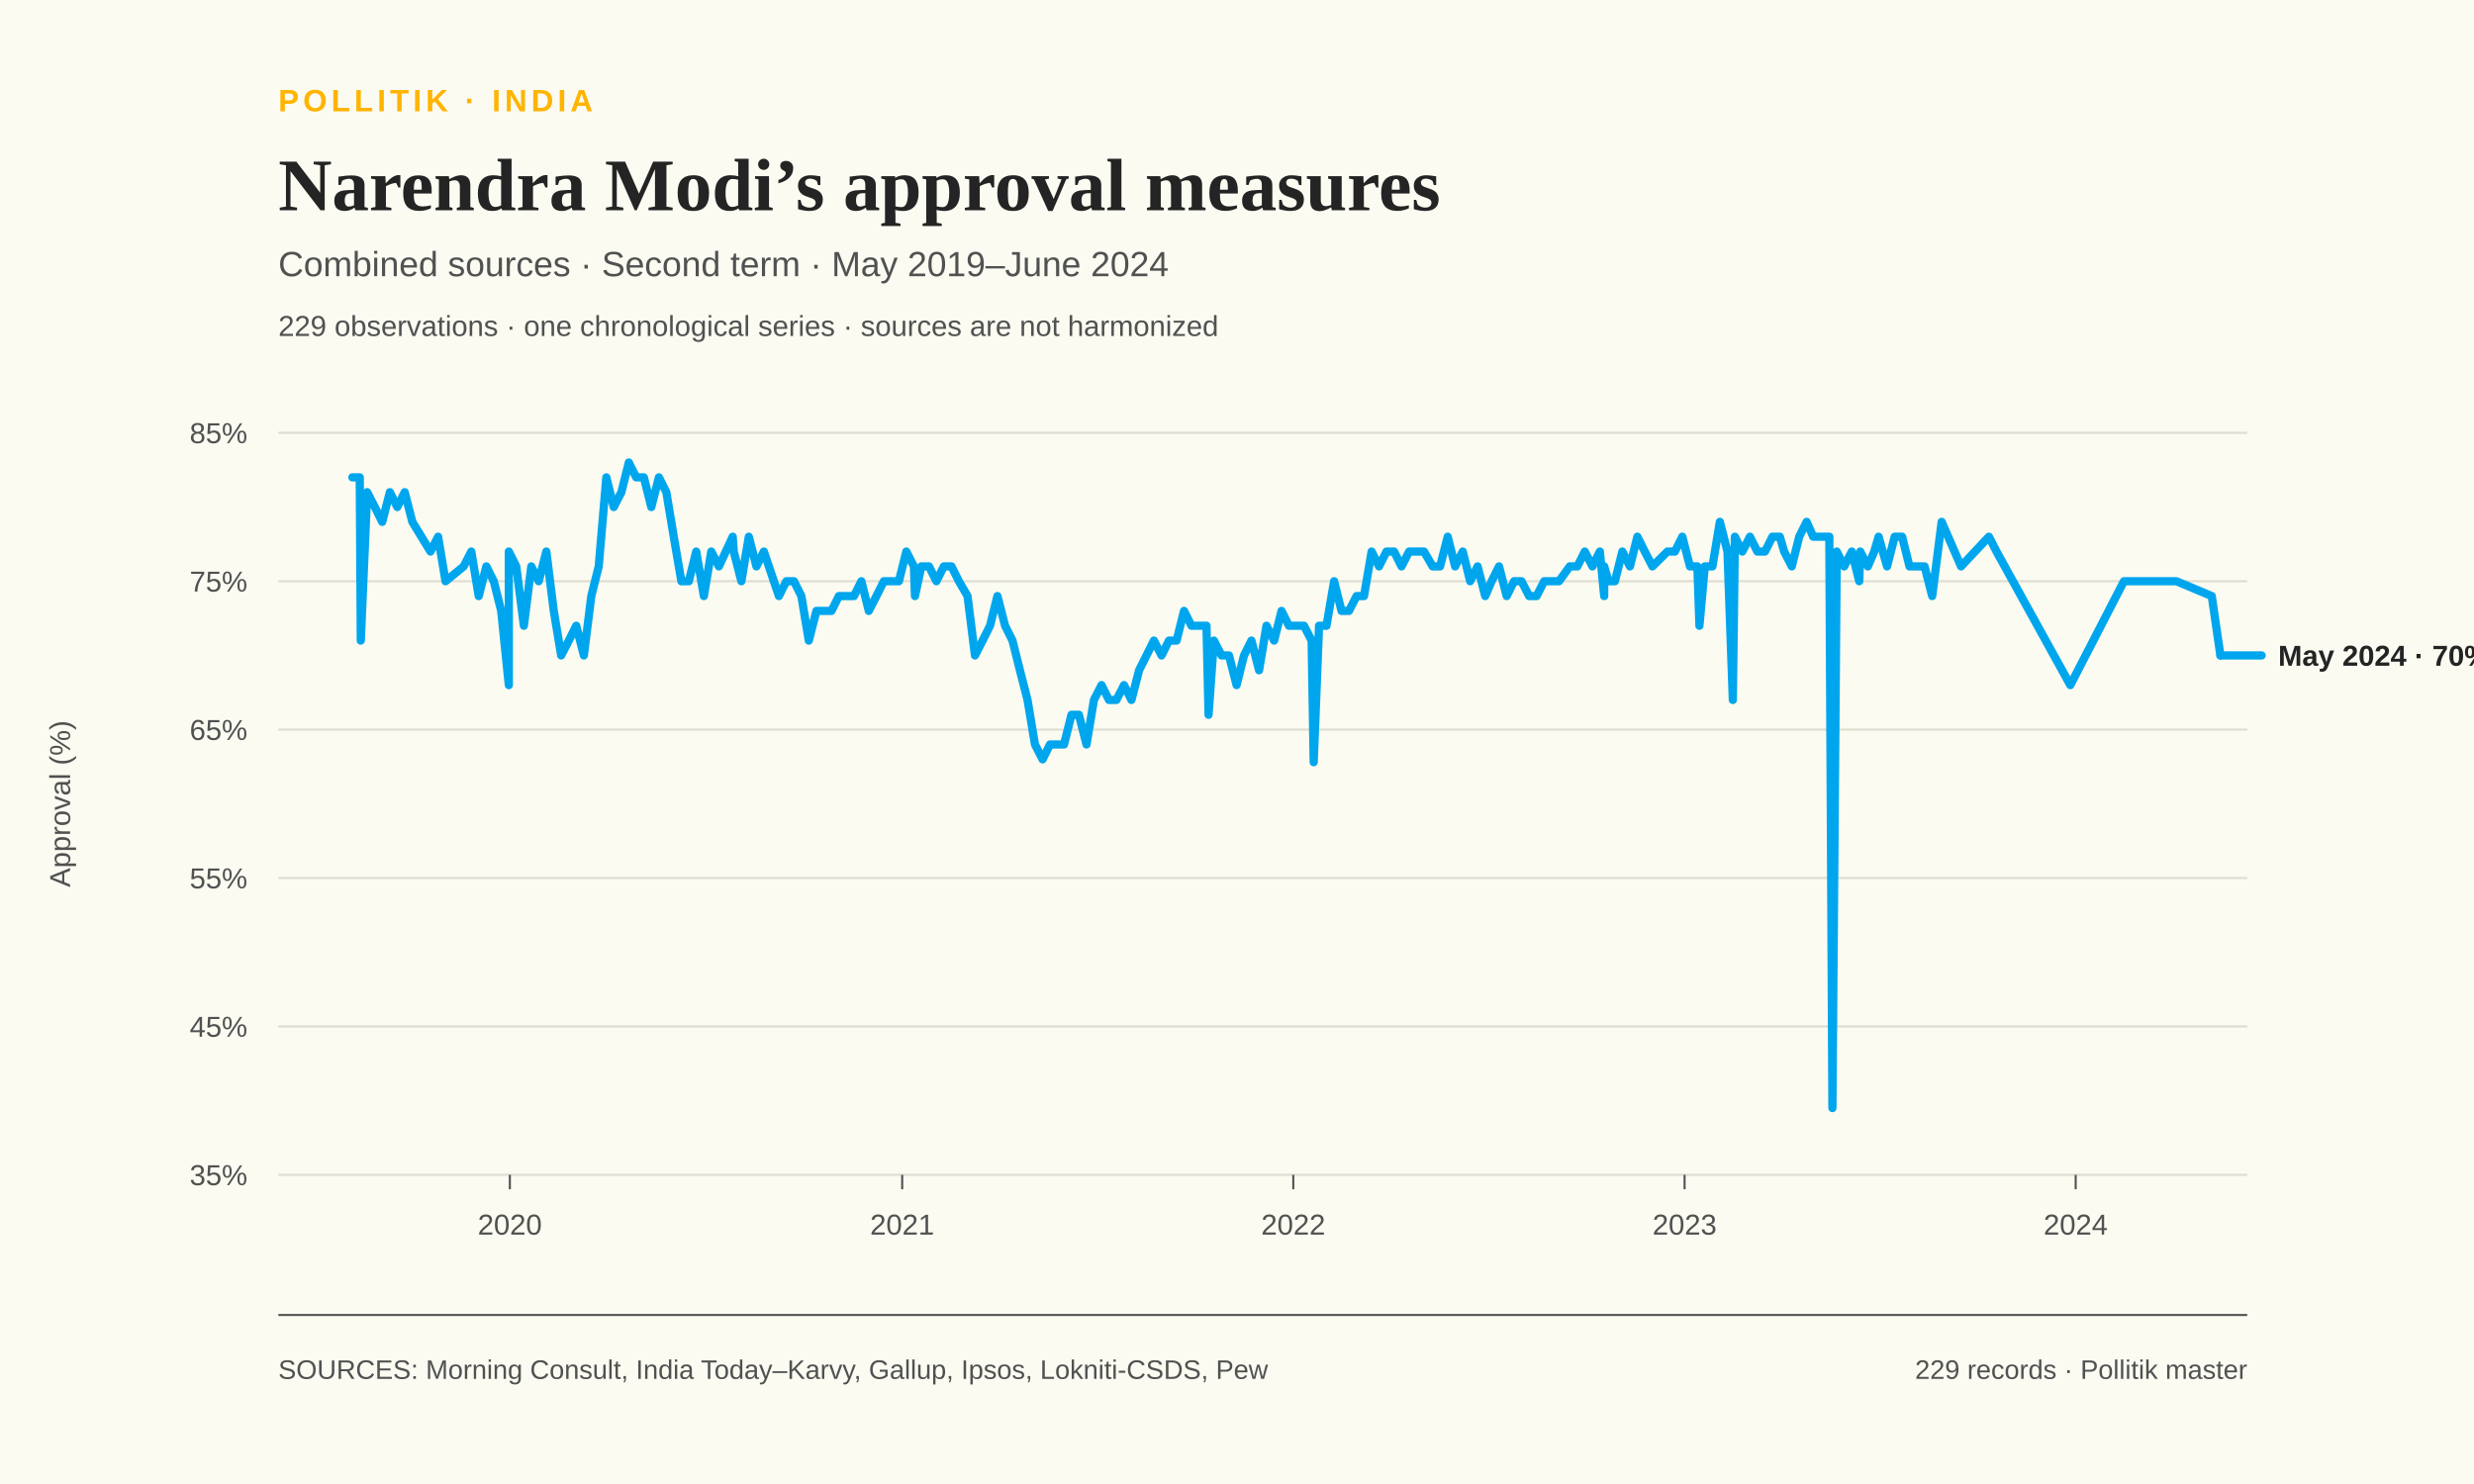
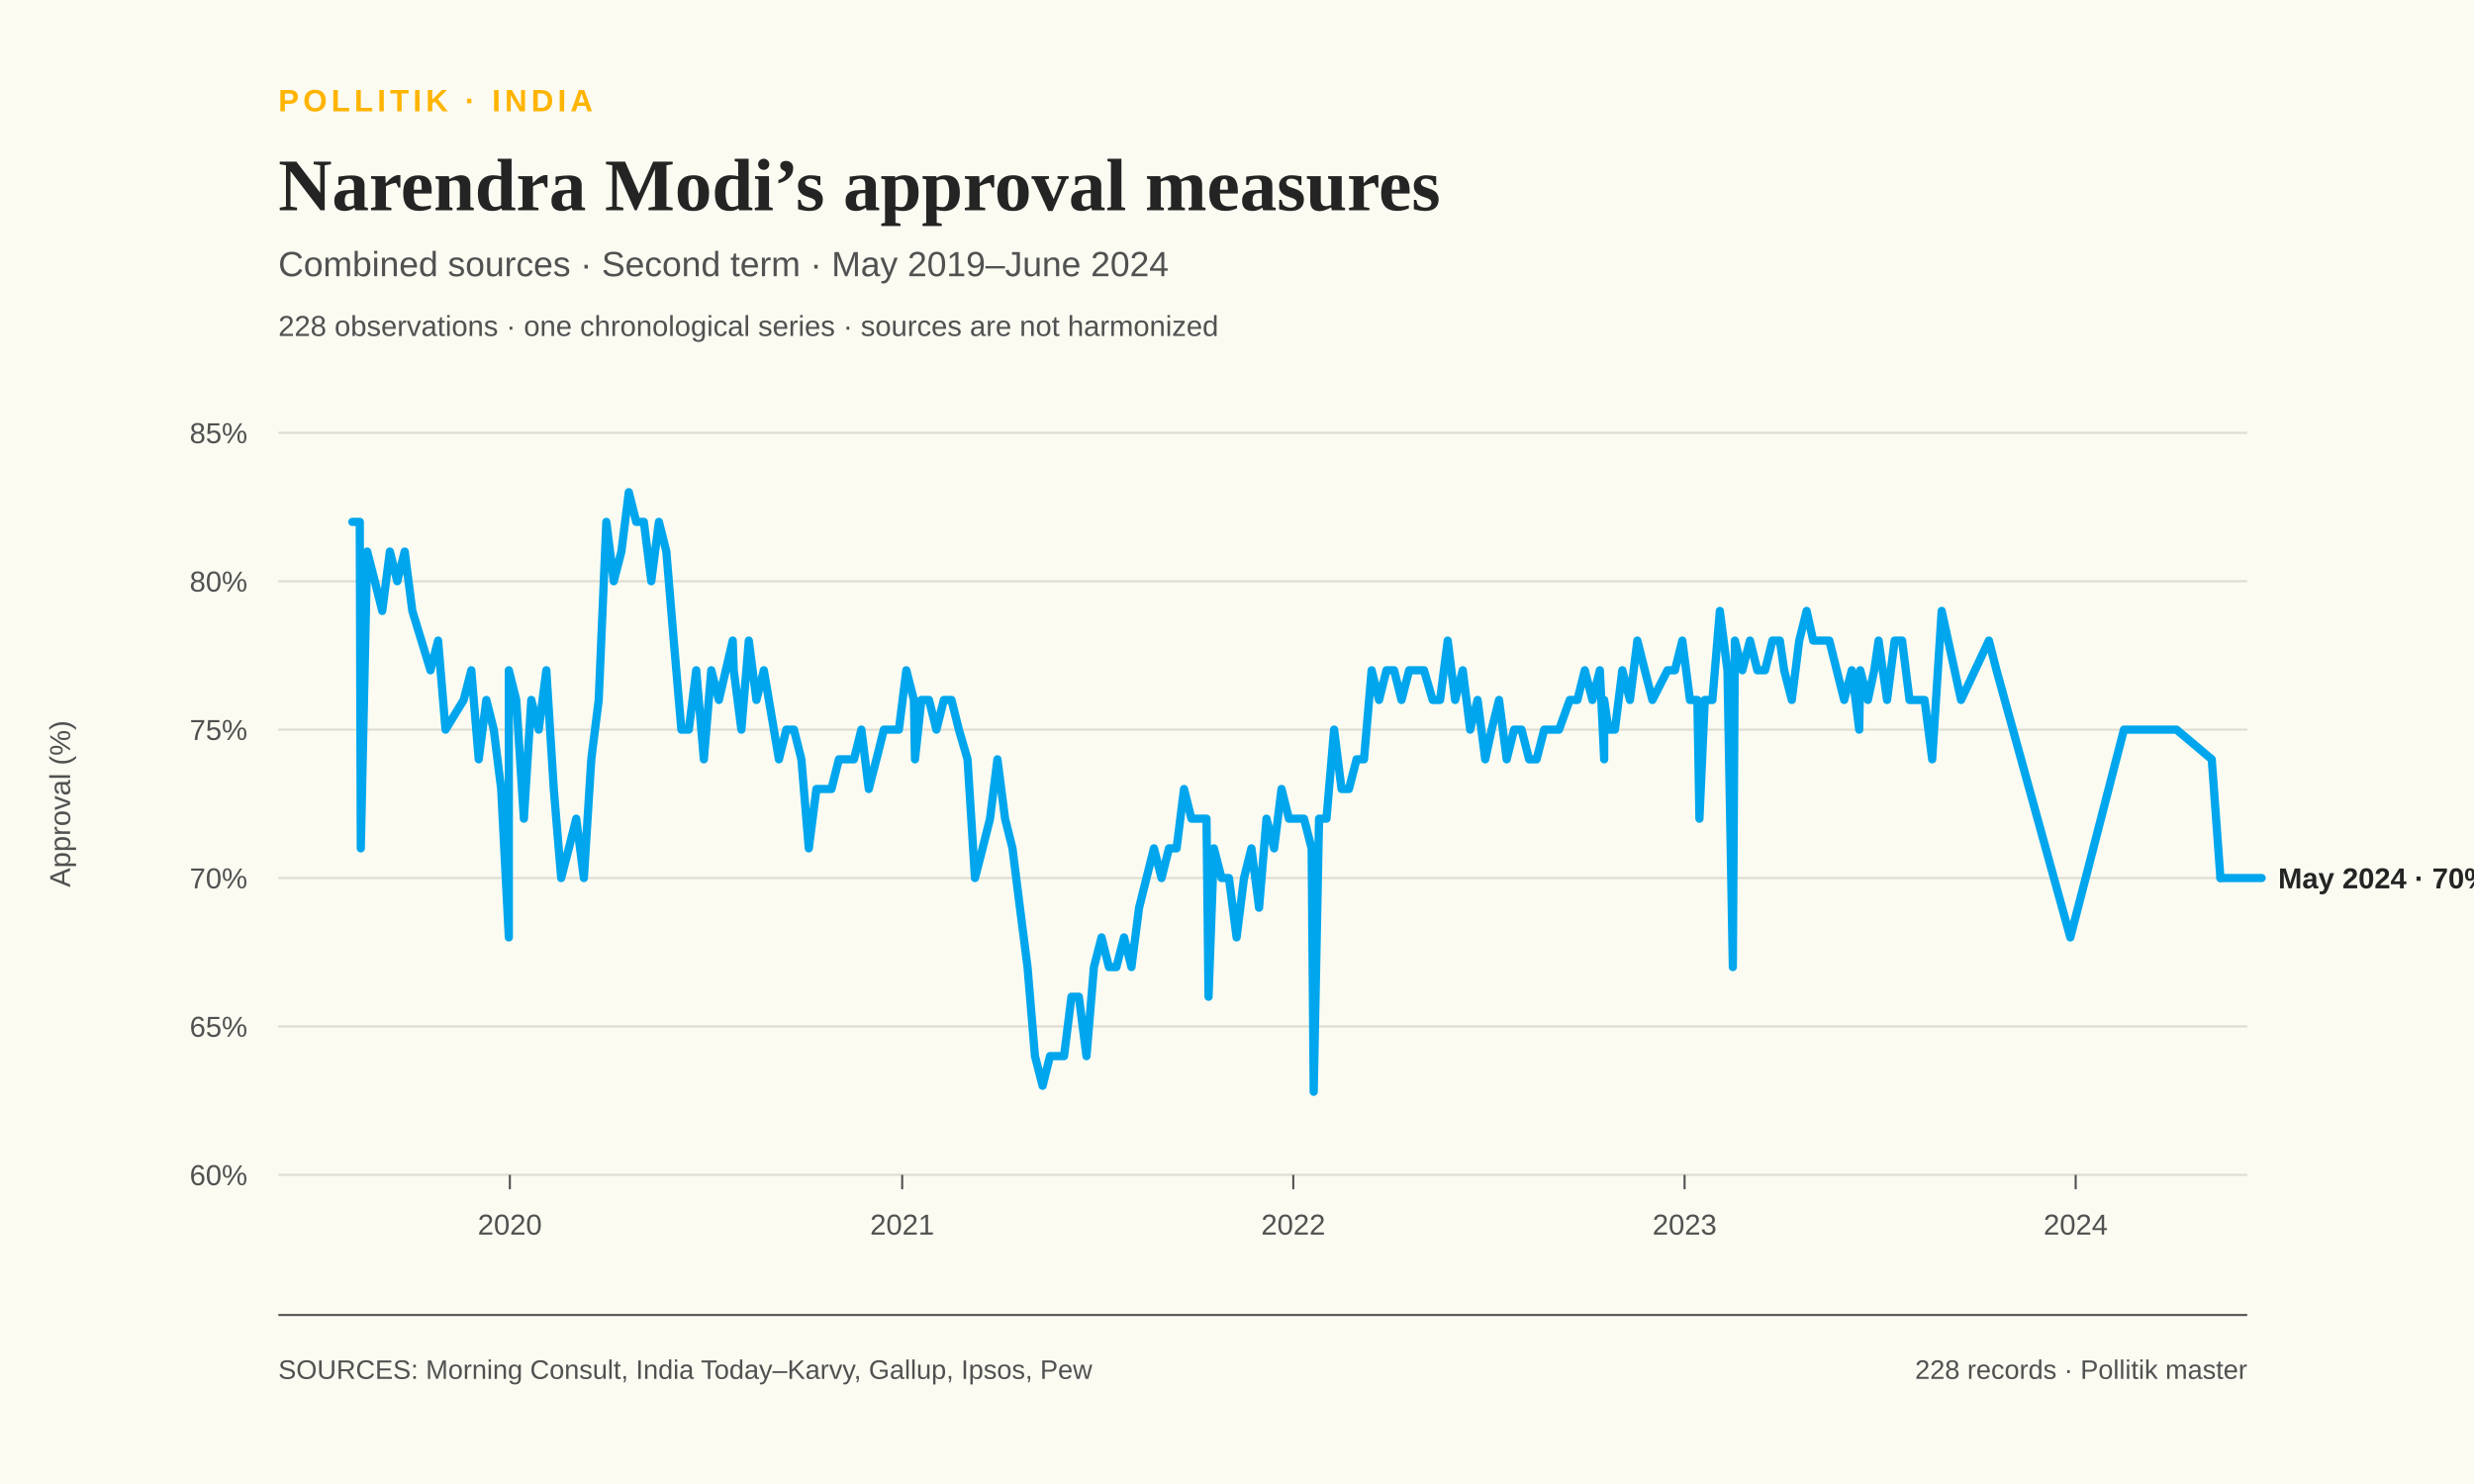
<svg xmlns="http://www.w3.org/2000/svg" width="1200" height="720" viewBox="0 0 1200 720" role="img" aria-labelledby="title description">
  <rect width="1200" height="720" fill="#FBFBF2" />
  <text x="135" y="54" fill="#FFB400" font-family="Arial, sans-serif" font-size="15" font-weight="700" letter-spacing="2">POLLITIK · INDIA</text>
  <text x="135" y="102" fill="#242424" font-family="Georgia, Times New Roman, serif" font-size="36" font-weight="700">Narendra Modi’s approval measures</text>
  <text x="135" y="134" fill="#515151" font-family="Arial, sans-serif" font-size="17">Combined sources · Second term · May 2019–June 2024</text>
-   <text x="135" y="163" fill="#515151" font-family="Arial, sans-serif" font-size="14">229 observations · one chronological series · sources are not harmonized</text>
+   <text x="135" y="163" fill="#515151" font-family="Arial, sans-serif" font-size="14">228 observations · one chronological series · sources are not harmonized</text>
  <line x1="135" y1="570.0" x2="1090" y2="570.0" stroke="#DEDCCF" stroke-width="1" />
-   <text x="120" y="575.0" text-anchor="end" fill="#515151" font-family="Arial, sans-serif" font-size="14">35%</text>
+   <text x="120" y="575.0" text-anchor="end" fill="#515151" font-family="Arial, sans-serif" font-size="14">60%</text>
  <line x1="135" y1="498.0" x2="1090" y2="498.0" stroke="#DEDCCF" stroke-width="1" />
-   <text x="120" y="503.0" text-anchor="end" fill="#515151" font-family="Arial, sans-serif" font-size="14">45%</text>
+   <text x="120" y="503.0" text-anchor="end" fill="#515151" font-family="Arial, sans-serif" font-size="14">65%</text>
  <line x1="135" y1="426.0" x2="1090" y2="426.0" stroke="#DEDCCF" stroke-width="1" />
-   <text x="120" y="431.0" text-anchor="end" fill="#515151" font-family="Arial, sans-serif" font-size="14">55%</text>
+   <text x="120" y="431.0" text-anchor="end" fill="#515151" font-family="Arial, sans-serif" font-size="14">70%</text>
  <line x1="135" y1="354.0" x2="1090" y2="354.0" stroke="#DEDCCF" stroke-width="1" />
-   <text x="120" y="359.0" text-anchor="end" fill="#515151" font-family="Arial, sans-serif" font-size="14">65%</text>
+   <text x="120" y="359.0" text-anchor="end" fill="#515151" font-family="Arial, sans-serif" font-size="14">75%</text>
  <line x1="135" y1="282.0" x2="1090" y2="282.0" stroke="#DEDCCF" stroke-width="1" />
-   <text x="120" y="287.0" text-anchor="end" fill="#515151" font-family="Arial, sans-serif" font-size="14">75%</text>
+   <text x="120" y="287.0" text-anchor="end" fill="#515151" font-family="Arial, sans-serif" font-size="14">80%</text>
  <line x1="135" y1="210.0" x2="1090" y2="210.0" stroke="#DEDCCF" stroke-width="1" />
  <text x="120" y="215.0" text-anchor="end" fill="#515151" font-family="Arial, sans-serif" font-size="14">85%</text>
  <line x1="247.3" y1="570" x2="247.3" y2="577" stroke="#515151" stroke-width="1" />
  <text x="247.3" y="599" text-anchor="middle" fill="#515151" font-family="Arial, sans-serif" font-size="14">2020</text>
  <line x1="437.6" y1="570" x2="437.6" y2="577" stroke="#515151" stroke-width="1" />
  <text x="437.6" y="599" text-anchor="middle" fill="#515151" font-family="Arial, sans-serif" font-size="14">2021</text>
  <line x1="627.3" y1="570" x2="627.3" y2="577" stroke="#515151" stroke-width="1" />
  <text x="627.3" y="599" text-anchor="middle" fill="#515151" font-family="Arial, sans-serif" font-size="14">2022</text>
  <line x1="817.1" y1="570" x2="817.1" y2="577" stroke="#515151" stroke-width="1" />
  <text x="817.1" y="599" text-anchor="middle" fill="#515151" font-family="Arial, sans-serif" font-size="14">2023</text>
  <line x1="1006.8" y1="570" x2="1006.8" y2="577" stroke="#515151" stroke-width="1" />
  <text x="1006.8" y="599" text-anchor="middle" fill="#515151" font-family="Arial, sans-serif" font-size="14">2024</text>
  <text transform="translate(34 390.0) rotate(-90)" text-anchor="middle" fill="#515151" font-family="Arial, sans-serif" font-size="14">Approval (%)</text>
-   <path d="M 170.9 231.6 L 174.5 231.6 L 175.0 310.8 L 178.1 238.8 L 181.8 246.0 L 185.4 253.2 L 189.1 238.8 L 192.7 246.0 L 196.3 238.8 L 200.0 253.2 L 208.8 267.6 L 212.5 260.4 L 216.1 282.0 L 224.9 274.8 L 228.6 267.6 L 232.2 289.2 L 235.9 274.8 L 239.5 282.0 L 243.1 296.4 L 246.8 332.4 L 246.8 267.6 L 250.4 274.8 L 254.1 303.6 L 257.7 274.8 L 261.3 282.0 L 265.0 267.6 L 268.6 296.4 L 272.2 318.0 L 275.9 310.8 L 279.5 303.6 L 283.2 318.0 L 286.8 289.2 L 290.4 274.8 L 294.1 231.6 L 297.7 246.0 L 301.4 238.8 L 305.0 224.4 L 308.6 231.6 L 312.3 231.6 L 315.9 246.0 L 319.6 231.6 L 323.2 238.8 L 326.8 260.4 L 330.5 282.0 L 334.1 282.0 L 337.7 267.6 L 341.4 289.2 L 345.0 267.6 L 348.7 274.8 L 355.4 260.4 L 355.9 267.6 L 359.6 282.0 L 363.2 260.4 L 366.9 274.8 L 370.5 267.6 L 377.8 289.2 L 381.4 282.0 L 385.1 282.0 L 388.7 289.2 L 392.3 310.8 L 396.0 296.4 L 399.6 296.4 L 403.3 296.4 L 406.9 289.2 L 410.5 289.2 L 414.2 289.2 L 417.8 282.0 L 421.4 296.4 L 425.1 289.2 L 428.7 282.0 L 432.4 282.0 L 436.0 282.0 L 439.6 267.6 L 443.3 274.8 L 443.8 289.2 L 446.9 274.8 L 450.6 274.8 L 450.6 274.8 L 454.2 282.0 L 457.8 274.8 L 461.5 274.8 L 465.1 282.0 L 469.3 289.2 L 472.9 318.0 L 476.6 310.8 L 480.2 303.6 L 483.8 289.2 L 487.5 303.6 L 491.1 310.8 L 494.7 325.2 L 498.4 339.6 L 502.0 361.2 L 505.7 368.4 L 509.3 361.2 L 512.4 361.2 L 516.1 361.2 L 519.7 346.8 L 523.3 346.8 L 527.0 361.2 L 530.6 339.6 L 534.3 332.4 L 537.9 339.6 L 541.5 339.6 L 545.2 332.4 L 548.8 339.6 L 552.5 325.2 L 556.1 318.0 L 559.7 310.8 L 563.4 318.0 L 567.0 310.8 L 570.7 310.8 L 574.3 296.4 L 577.9 303.6 L 581.6 303.6 L 585.2 303.6 L 586.2 346.8 L 588.8 310.8 L 592.5 318.0 L 596.1 318.0 L 599.8 332.4 L 603.4 318.0 L 607.0 310.8 L 610.7 325.2 L 614.3 303.6 L 618.0 310.8 L 621.6 296.4 L 625.2 303.6 L 628.9 303.6 L 632.5 303.6 L 636.2 310.8 L 637.2 369.8 L 639.8 303.6 L 643.4 303.6 L 647.1 282.0 L 650.7 296.4 L 654.3 296.4 L 658.0 289.2 L 661.6 289.2 L 665.3 267.6 L 668.9 274.8 L 672.5 267.6 L 676.2 267.6 L 679.8 274.8 L 683.5 267.6 L 687.1 267.6 L 690.7 267.6 L 694.9 274.8 L 698.5 274.8 L 702.2 260.4 L 705.8 274.8 L 709.5 267.6 L 713.1 282.0 L 716.7 274.8 L 720.4 289.2 L 723.5 282.0 L 727.1 274.8 L 730.8 289.2 L 734.4 282.0 L 738.0 282.0 L 741.7 289.2 L 745.3 289.2 L 749.0 282.0 L 752.6 282.0 L 756.2 282.0 L 761.4 274.8 L 765.1 274.8 L 768.7 267.6 L 772.4 274.8 L 776.0 267.6 L 778.1 289.2 L 778.1 274.8 L 780.2 282.0 L 783.3 282.0 L 786.9 267.6 L 790.6 274.8 L 794.2 260.4 L 797.8 267.6 L 801.5 274.8 L 808.8 267.6 L 812.4 267.6 L 816.0 260.4 L 819.7 274.8 L 823.3 274.8 L 824.3 303.6 L 826.9 274.8 L 830.6 274.8 L 834.2 253.2 L 837.9 267.6 L 840.5 339.6 L 841.5 260.4 L 845.1 267.6 L 848.8 260.4 L 852.4 267.6 L 856.1 267.6 L 859.7 260.4 L 863.3 260.4 L 865.4 267.6 L 869.1 274.8 L 872.7 260.4 L 876.3 253.2 L 879.5 260.4 L 883.6 260.4 L 887.3 260.4 L 888.8 537.6 L 890.9 267.6 L 894.5 274.8 L 898.2 267.6 L 901.8 282.0 L 902.3 267.6 L 906.0 274.8 L 909.1 267.6 L 911.2 260.4 L 915.3 274.8 L 919.0 260.4 L 922.6 260.4 L 926.2 274.8 L 929.9 274.8 L 933.5 274.8 L 937.2 289.2 L 941.8 253.2 L 951.2 274.8 L 964.7 260.4 L 968.4 267.6 L 1004.2 332.4 L 1030.2 282.0 L 1041.7 282.0 L 1055.7 282.0 L 1072.8 289.2 L 1077.0 318.0" fill="none" stroke="#00A6ED" stroke-width="4" stroke-linecap="round" stroke-linejoin="round" />
-   <line x1="1077.0" y1="318.0" x2="1097.0" y2="318.0" stroke="#00A6ED" stroke-width="4" stroke-linecap="round" />
-   <text x="1105.0" y="323.0" fill="#242424" font-family="Arial, sans-serif" font-size="14" font-weight="700">May 2024 · 70%</text>
+   <path d="M 170.9 253.2 L 174.5 253.2 L 175.0 411.6 L 178.1 267.6 L 181.8 282.0 L 185.4 296.4 L 189.1 267.6 L 192.7 282.0 L 196.3 267.6 L 200.0 296.4 L 208.8 325.2 L 212.5 310.8 L 216.1 354.0 L 224.9 339.6 L 228.6 325.2 L 232.2 368.4 L 235.9 339.6 L 239.5 354.0 L 243.1 382.8 L 246.8 454.8 L 246.8 325.2 L 250.4 339.6 L 254.1 397.2 L 257.7 339.6 L 261.3 354.0 L 265.0 325.2 L 268.6 382.8 L 272.2 426.0 L 275.9 411.6 L 279.5 397.2 L 283.2 426.0 L 286.8 368.4 L 290.4 339.6 L 294.1 253.2 L 297.7 282.0 L 301.4 267.6 L 305.0 238.8 L 308.6 253.2 L 312.3 253.2 L 315.9 282.0 L 319.6 253.2 L 323.2 267.6 L 326.8 310.8 L 330.5 354.0 L 334.1 354.0 L 337.7 325.2 L 341.4 368.4 L 345.0 325.2 L 348.7 339.6 L 355.4 310.8 L 355.9 325.2 L 359.6 354.0 L 363.2 310.8 L 366.9 339.6 L 370.5 325.2 L 377.8 368.4 L 381.4 354.0 L 385.1 354.0 L 388.7 368.4 L 392.3 411.6 L 396.0 382.8 L 399.6 382.8 L 403.3 382.8 L 406.9 368.4 L 410.5 368.4 L 414.2 368.4 L 417.8 354.0 L 421.4 382.8 L 425.1 368.4 L 428.7 354.0 L 432.4 354.0 L 436.0 354.0 L 439.6 325.2 L 443.3 339.6 L 443.8 368.4 L 446.9 339.6 L 450.6 339.6 L 450.6 339.6 L 454.2 354.0 L 457.8 339.6 L 461.5 339.6 L 465.1 354.0 L 469.3 368.4 L 472.9 426.0 L 476.6 411.6 L 480.2 397.2 L 483.8 368.4 L 487.5 397.2 L 491.1 411.6 L 494.7 440.4 L 498.4 469.2 L 502.0 512.4 L 505.7 526.8 L 509.3 512.4 L 512.4 512.4 L 516.1 512.4 L 519.7 483.6 L 523.3 483.6 L 527.0 512.4 L 530.6 469.2 L 534.3 454.8 L 537.9 469.2 L 541.5 469.2 L 545.2 454.8 L 548.8 469.2 L 552.5 440.4 L 556.1 426.0 L 559.7 411.6 L 563.4 426.0 L 567.0 411.6 L 570.7 411.6 L 574.3 382.8 L 577.9 397.2 L 581.6 397.2 L 585.2 397.2 L 586.2 483.6 L 588.8 411.6 L 592.5 426.0 L 596.1 426.0 L 599.8 454.8 L 603.4 426.0 L 607.0 411.6 L 610.7 440.4 L 614.3 397.2 L 618.0 411.6 L 621.6 382.8 L 625.2 397.2 L 628.9 397.2 L 632.5 397.2 L 636.2 411.6 L 637.2 529.7 L 639.8 397.2 L 643.4 397.2 L 647.1 354.0 L 650.7 382.8 L 654.3 382.8 L 658.0 368.4 L 661.6 368.4 L 665.3 325.2 L 668.9 339.6 L 672.5 325.2 L 676.2 325.2 L 679.8 339.6 L 683.5 325.2 L 687.1 325.2 L 690.7 325.2 L 694.9 339.6 L 698.5 339.6 L 702.2 310.8 L 705.8 339.6 L 709.5 325.2 L 713.1 354.0 L 716.7 339.6 L 720.4 368.4 L 723.5 354.0 L 727.1 339.6 L 730.8 368.4 L 734.4 354.0 L 738.0 354.0 L 741.7 368.4 L 745.3 368.4 L 749.0 354.0 L 752.6 354.0 L 756.2 354.0 L 761.4 339.6 L 765.1 339.6 L 768.7 325.2 L 772.4 339.6 L 776.0 325.2 L 778.1 368.4 L 778.1 339.6 L 780.2 354.0 L 783.3 354.0 L 786.9 325.2 L 790.6 339.6 L 794.2 310.8 L 797.8 325.2 L 801.5 339.6 L 808.8 325.2 L 812.4 325.2 L 816.0 310.8 L 819.7 339.6 L 823.3 339.6 L 824.3 397.2 L 826.9 339.6 L 830.6 339.6 L 834.2 296.4 L 837.9 325.2 L 840.5 469.2 L 841.5 310.8 L 845.1 325.2 L 848.8 310.8 L 852.4 325.2 L 856.1 325.2 L 859.7 310.8 L 863.3 310.8 L 865.4 325.2 L 869.1 339.6 L 872.7 310.8 L 876.3 296.4 L 879.5 310.8 L 883.6 310.8 L 887.3 310.8 L 890.9 325.2 L 894.5 339.6 L 898.2 325.2 L 901.8 354.0 L 902.3 325.2 L 906.0 339.6 L 909.1 325.2 L 911.2 310.8 L 915.3 339.6 L 919.0 310.8 L 922.6 310.8 L 926.2 339.6 L 929.9 339.6 L 933.5 339.6 L 937.2 368.4 L 941.8 296.4 L 951.2 339.6 L 964.7 310.8 L 968.4 325.2 L 1004.2 454.8 L 1030.2 354.0 L 1041.7 354.0 L 1055.7 354.0 L 1072.8 368.4 L 1077.0 426.0" fill="none" stroke="#00A6ED" stroke-width="4" stroke-linecap="round" stroke-linejoin="round" />
+   <line x1="1077.0" y1="426.0" x2="1097.0" y2="426.0" stroke="#00A6ED" stroke-width="4" stroke-linecap="round" />
+   <text x="1105.0" y="431.0" fill="#242424" font-family="Arial, sans-serif" font-size="14" font-weight="700">May 2024 · 70%</text>
  <line x1="135" y1="638" x2="1090" y2="638" stroke="#515151" stroke-width="1" />
-   <text x="135" y="669" fill="#515151" font-family="Arial, sans-serif" font-size="13">SOURCES: Morning Consult, India Today–Karvy, Gallup, Ipsos, Lokniti-CSDS, Pew</text>
-   <text x="1090" y="669" text-anchor="end" fill="#515151" font-family="Arial, sans-serif" font-size="13">229 records · Pollitik master</text>
+   <text x="135" y="669" fill="#515151" font-family="Arial, sans-serif" font-size="13">SOURCES: Morning Consult, India Today–Karvy, Gallup, Ipsos, Pew</text>
+   <text x="1090" y="669" text-anchor="end" fill="#515151" font-family="Arial, sans-serif" font-size="13">228 records · Pollitik master</text>
</svg>
